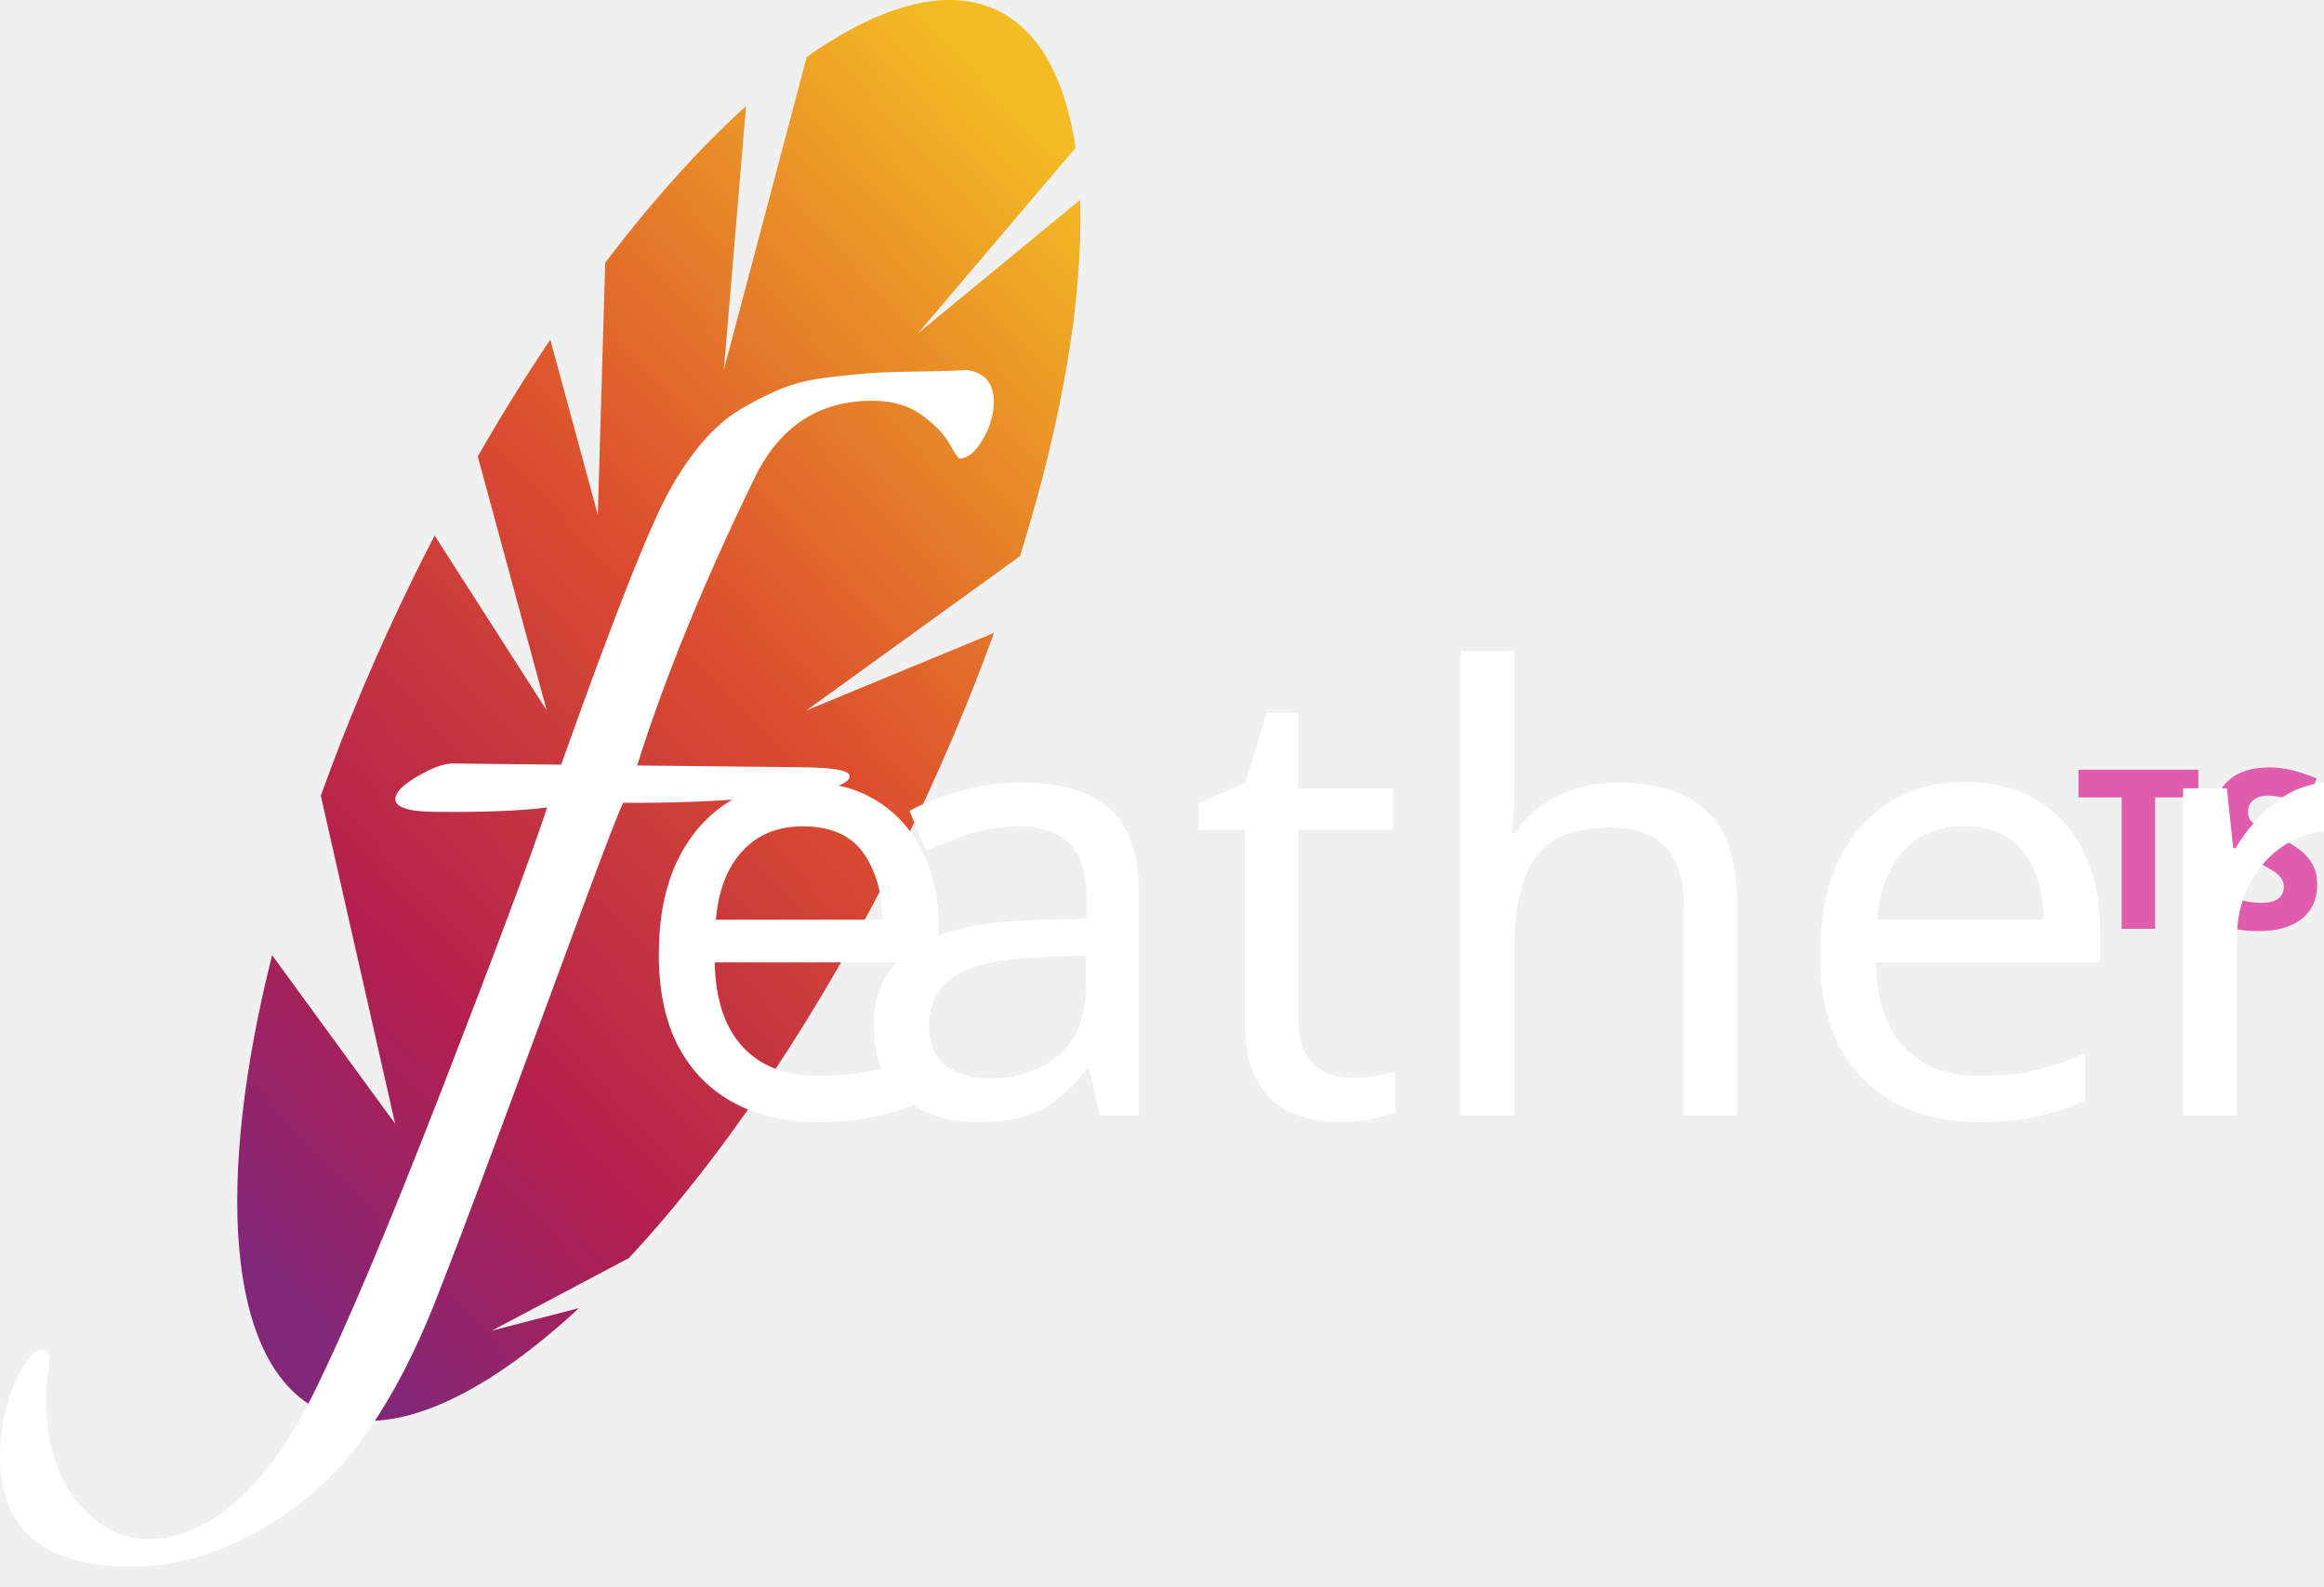
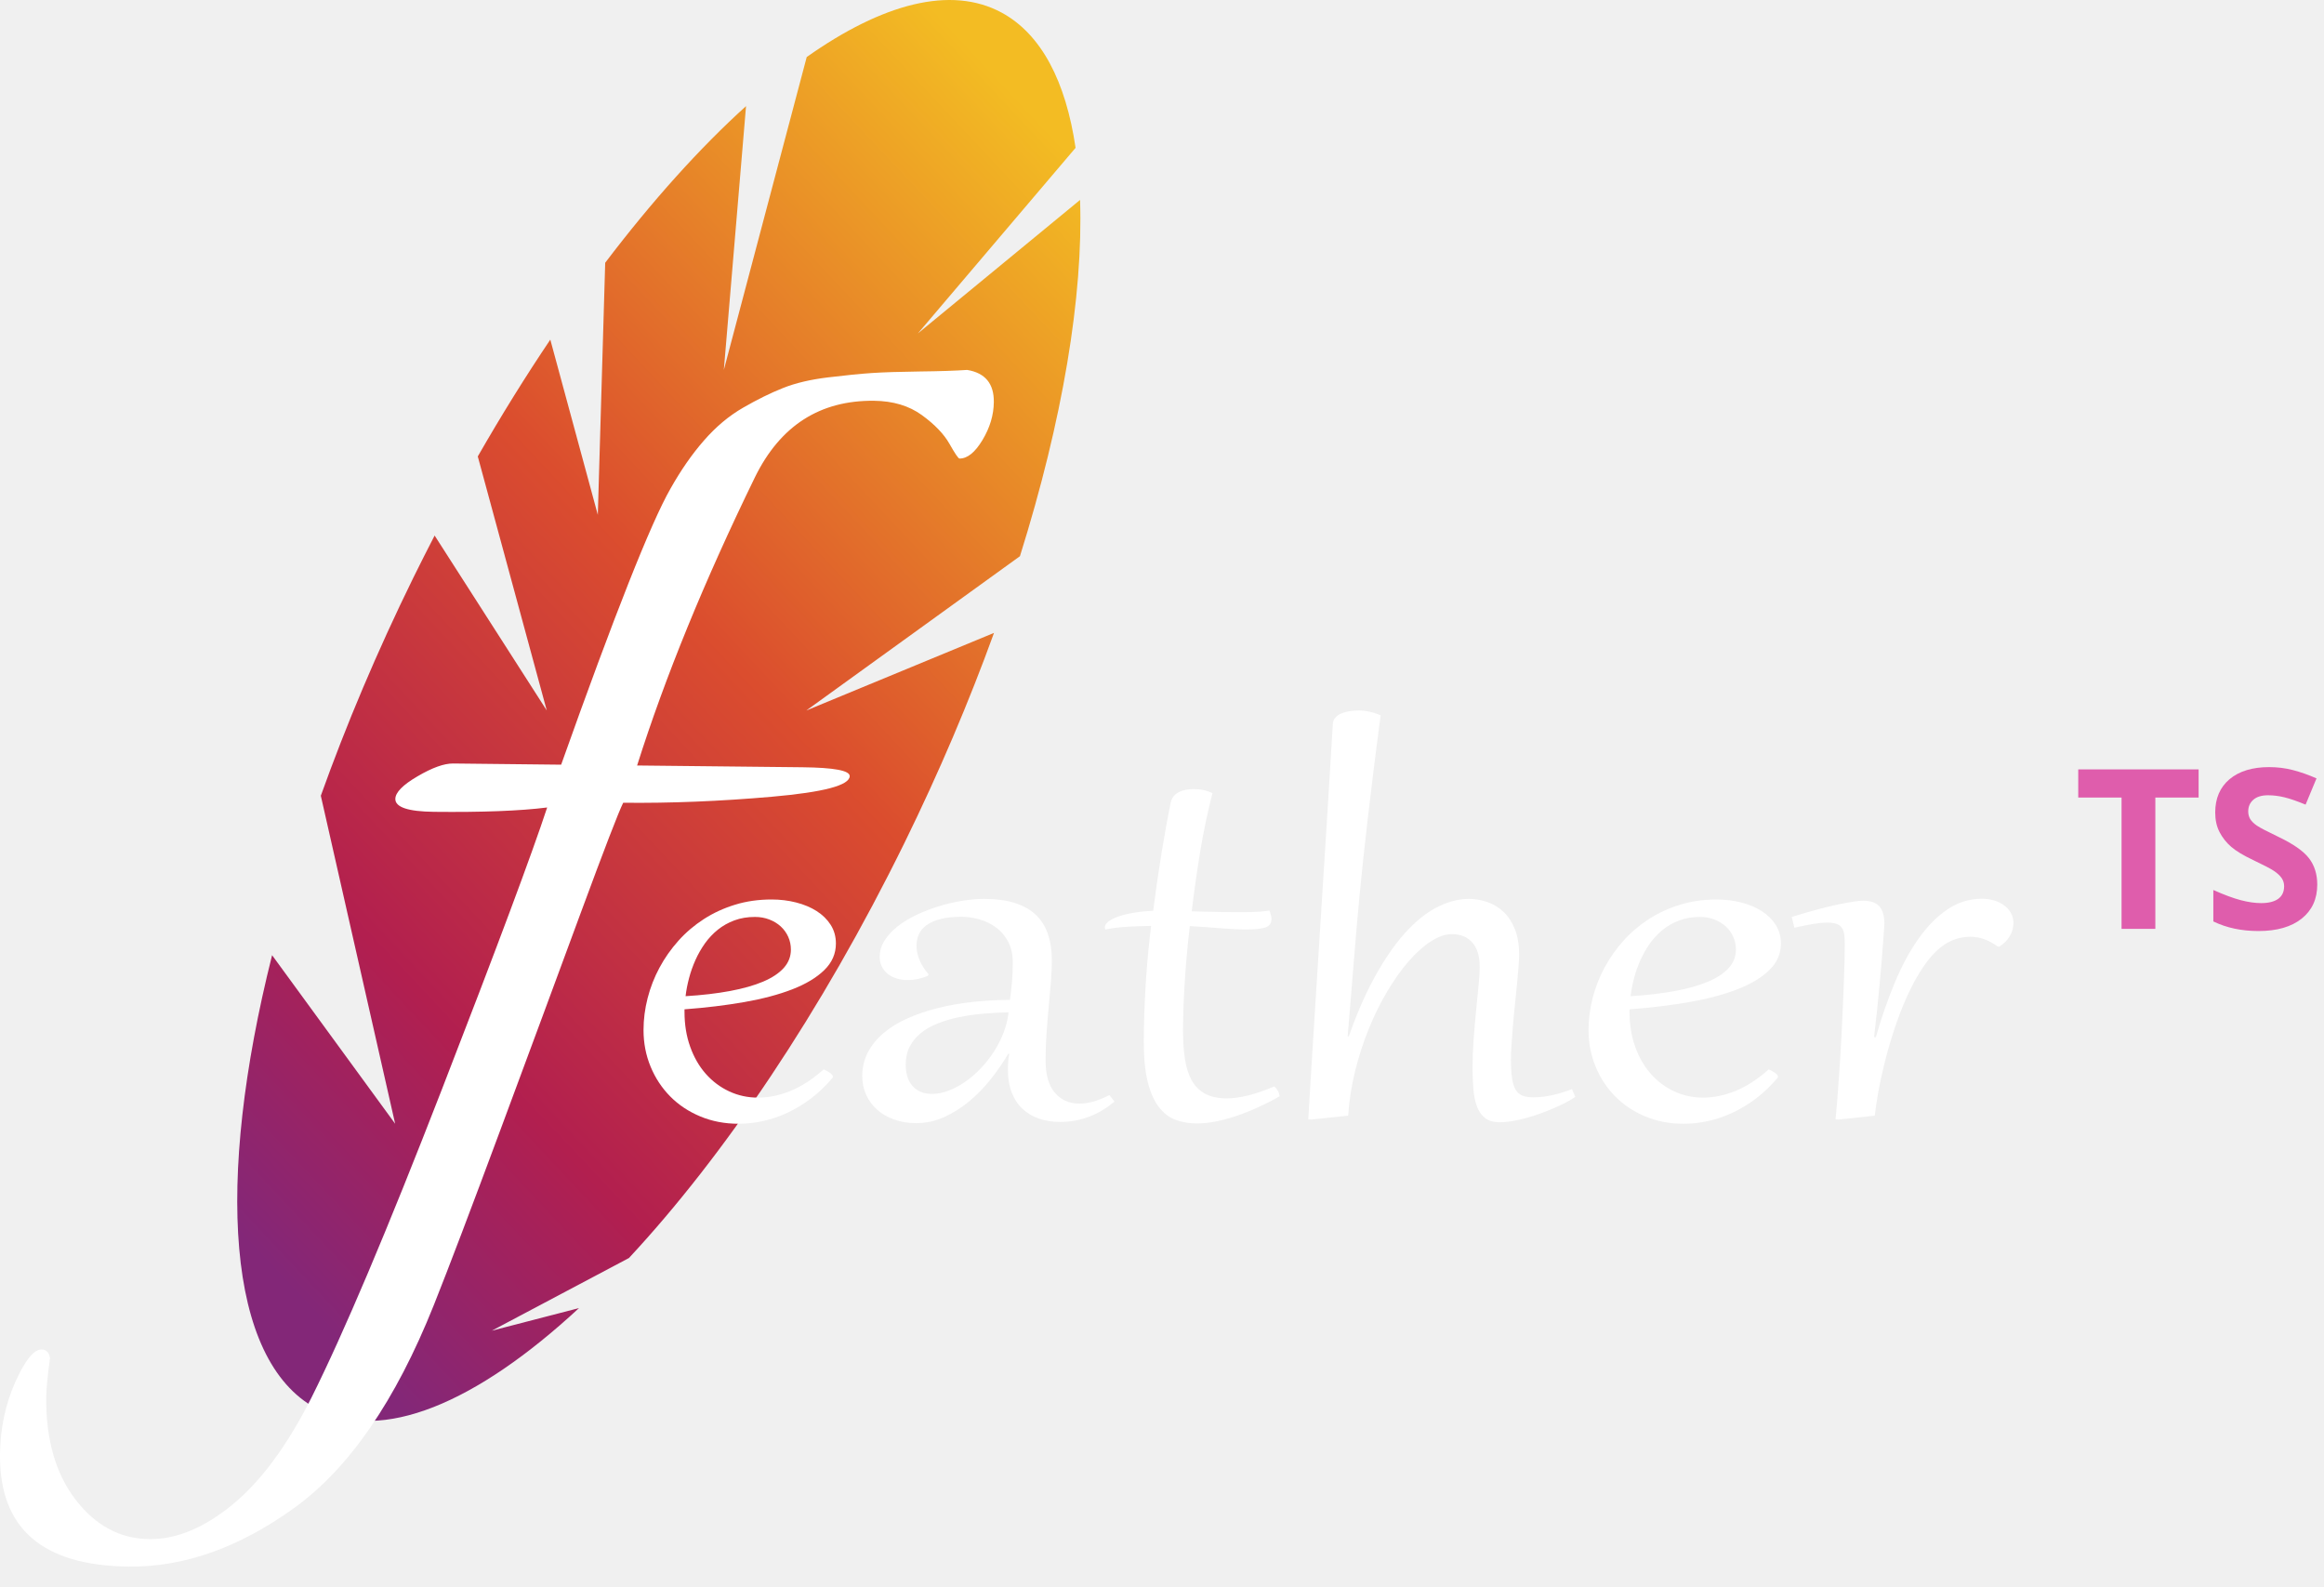
<svg xmlns="http://www.w3.org/2000/svg" width="100%" height="100%" viewBox="0 0 63 43" version="1.1" xml:space="preserve" style="fill-rule:evenodd;clip-rule:evenodd;stroke-linejoin:round;stroke-miterlimit:1.414;">
  <g>
-     <g>
-       <path d="M8.697,21.569c0.687,-1.919 1.524,-3.906 2.506,-5.906c0.191,-0.387 0.384,-0.769 0.579,-1.147l3.04,4.742l-1.87,-6.886c0.639,-1.114 1.297,-2.173 1.966,-3.166l1.288,4.75l0.2,-6.834c1.277,-1.682 2.569,-3.116 3.818,-4.246l-0.602,7.151l2.247,-8.481c2.054,-1.452 3.91,-1.945 5.282,-1.205c1.082,0.585 1.743,1.873 2.006,3.666l-4.275,5.031l4.397,-3.619c0.088,2.606 -0.472,5.965 -1.63,9.657l-5.791,4.182l5.088,-2.103c-0.672,1.854 -1.484,3.769 -2.43,5.697c-2.254,4.588 -4.898,8.487 -7.466,11.247l-3.718,1.97l2.364,-0.613c-2.774,2.571 -5.355,3.675 -7.128,2.718c-2.424,-1.309 -2.734,-6.145 -1.192,-12.283l3.336,4.569l-2.015,-8.891Z" style="fill:url(#_Linear1);" />
-       <text x="56.217px" y="25.177px" style="font-family:'OpenSans-Bold', 'Open Sans', sans-serif;font-weight:700;font-size:6.053px;fill:#df5dac;">TS</text>
-       <path d="M26.218,10.027c0.488,0.08 0.729,0.371 0.723,0.871c-0.003,0.351 -0.106,0.694 -0.308,1.03c-0.202,0.336 -0.41,0.503 -0.623,0.501c-0.031,-0.001 -0.121,-0.133 -0.271,-0.398c-0.149,-0.264 -0.398,-0.524 -0.746,-0.778c-0.349,-0.254 -0.782,-0.384 -1.3,-0.39c-1.465,-0.015 -2.54,0.674 -3.226,2.069c-1.373,2.815 -2.438,5.421 -3.196,7.817l4.484,0.048c0.854,0.009 1.28,0.089 1.279,0.239c-0.003,0.251 -0.707,0.437 -2.111,0.56c-1.405,0.123 -2.748,0.177 -4.029,0.163c-0.125,0.249 -0.509,1.247 -1.154,2.993c-0.644,1.746 -1.366,3.698 -2.168,5.856c-0.801,2.157 -1.405,3.747 -1.813,4.77c-1.035,2.593 -2.298,4.426 -3.789,5.5c-1.491,1.073 -2.984,1.602 -4.479,1.585c-2.349,-0.025 -3.512,-1.039 -3.491,-3.042c0.008,-0.701 0.144,-1.351 0.41,-1.949c0.266,-0.598 0.506,-0.896 0.719,-0.894c0.122,0.001 0.198,0.077 0.227,0.228c-0.067,0.5 -0.101,0.85 -0.103,1.05c-0.013,1.152 0.252,2.082 0.793,2.789c0.542,0.707 1.209,1.065 2.002,1.073c0.733,0.008 1.483,-0.303 2.253,-0.934c0.769,-0.63 1.481,-1.593 2.136,-2.888c0.873,-1.743 2.055,-4.536 3.545,-8.376c1.491,-3.841 2.441,-6.385 2.851,-7.633c-0.733,0.093 -1.756,0.132 -3.067,0.118c-0.702,-0.008 -1.051,-0.124 -1.049,-0.35c0.002,-0.175 0.202,-0.38 0.602,-0.613c0.399,-0.234 0.72,-0.349 0.964,-0.347l2.929,0.032c1.447,-4.067 2.435,-6.56 2.963,-7.481c0.28,-0.498 0.582,-0.933 0.907,-1.305c0.324,-0.372 0.678,-0.669 1.062,-0.89c0.384,-0.222 0.744,-0.399 1.081,-0.533c0.337,-0.135 0.742,-0.23 1.216,-0.288c0.473,-0.057 0.87,-0.097 1.191,-0.119c0.321,-0.021 0.755,-0.035 1.305,-0.042c0.549,-0.006 0.976,-0.021 1.281,-0.042Z" style="fill:#fff;fill-rule:nonzero;" />
-       <text x="16.953px" y="30.241px" style="font-family:'Gabriola', fantasy;font-size:16.564px;fill:#fff;">e<tspan x="22.92px 29.847px 34.543px 42.571px 48.538px " y="30.241px 30.241px 30.241px 30.241px 30.241px ">ather</tspan>
-       </text>
-     </g>
+     <path d="M8.697,21.569c0.687,-1.919 1.524,-3.906 2.506,-5.906c0.191,-0.387 0.384,-0.769 0.579,-1.147l3.04,4.742l-1.87,-6.886c0.639,-1.114 1.297,-2.173 1.966,-3.166l1.288,4.75l0.2,-6.834c1.277,-1.682 2.569,-3.116 3.818,-4.246l-0.602,7.151l2.247,-8.481c2.054,-1.452 3.91,-1.945 5.282,-1.205c1.082,0.585 1.743,1.873 2.006,3.666l-4.275,5.031l4.397,-3.619c0.088,2.606 -0.472,5.965 -1.63,9.657l-5.791,4.182l5.088,-2.103c-0.672,1.854 -1.484,3.769 -2.43,5.697c-2.254,4.588 -4.898,8.487 -7.466,11.247l-3.718,1.97l2.364,-0.613c-2.774,2.571 -5.355,3.675 -7.128,2.718c-2.424,-1.309 -2.734,-6.145 -1.192,-12.283l3.336,4.569l-2.015,-8.891Z" style="fill:url(#_Linear1);" />
+     <path d="M58.428,25.177l-0.916,0l0,-3.559l-1.174,0l0,-0.763l3.263,0l0,0.763l-1.173,0l0,3.559Z" style="fill:#df5dac;fill-rule:nonzero;" />
+     <path d="M62.817,23.977c0,0.39 -0.14,0.697 -0.421,0.922c-0.281,0.224 -0.671,0.337 -1.172,0.337c-0.461,0 -0.869,-0.087 -1.224,-0.26l0,-0.852c0.292,0.13 0.539,0.222 0.741,0.275c0.202,0.053 0.387,0.08 0.554,0.08c0.201,0 0.355,-0.038 0.463,-0.115c0.107,-0.077 0.161,-0.191 0.161,-0.343c0,-0.085 -0.024,-0.16 -0.071,-0.226c-0.047,-0.066 -0.117,-0.13 -0.209,-0.191c-0.091,-0.061 -0.278,-0.158 -0.56,-0.292c-0.264,-0.125 -0.462,-0.244 -0.594,-0.358c-0.132,-0.114 -0.237,-0.247 -0.316,-0.399c-0.079,-0.152 -0.118,-0.329 -0.118,-0.532c0,-0.382 0.129,-0.683 0.388,-0.902c0.26,-0.218 0.618,-0.328 1.075,-0.328c0.224,0 0.439,0.027 0.643,0.08c0.204,0.053 0.417,0.128 0.64,0.225l-0.296,0.712c-0.23,-0.095 -0.421,-0.161 -0.572,-0.198c-0.151,-0.037 -0.299,-0.056 -0.445,-0.056c-0.173,0 -0.306,0.04 -0.399,0.121c-0.092,0.081 -0.139,0.186 -0.139,0.316c0,0.081 0.019,0.151 0.056,0.212c0.038,0.06 0.098,0.118 0.179,0.174c0.082,0.056 0.276,0.157 0.581,0.303c0.404,0.193 0.681,0.387 0.831,0.581c0.149,0.194 0.224,0.432 0.224,0.714Z" style="fill:#df5dac;fill-rule:nonzero;" />
+     <path d="M26.218,10.027c0.488,0.08 0.729,0.371 0.723,0.871c-0.003,0.351 -0.106,0.694 -0.308,1.03c-0.202,0.336 -0.41,0.503 -0.623,0.501c-0.031,-0.001 -0.121,-0.133 -0.271,-0.398c-0.149,-0.264 -0.398,-0.524 -0.746,-0.778c-0.349,-0.254 -0.782,-0.384 -1.3,-0.39c-1.465,-0.015 -2.54,0.674 -3.226,2.069c-1.373,2.815 -2.438,5.421 -3.196,7.817l4.484,0.048c0.854,0.009 1.28,0.089 1.279,0.239c-0.003,0.251 -0.707,0.437 -2.111,0.56c-1.405,0.123 -2.748,0.177 -4.029,0.163c-0.125,0.249 -0.509,1.247 -1.154,2.993c-0.644,1.746 -1.366,3.698 -2.168,5.856c-0.801,2.157 -1.405,3.747 -1.813,4.77c-1.035,2.593 -2.298,4.426 -3.789,5.5c-1.491,1.073 -2.984,1.602 -4.479,1.585c-2.349,-0.025 -3.512,-1.039 -3.491,-3.042c0.008,-0.701 0.144,-1.351 0.41,-1.949c0.266,-0.598 0.506,-0.896 0.719,-0.894c0.122,0.001 0.198,0.077 0.227,0.228c-0.067,0.5 -0.101,0.85 -0.103,1.05c-0.013,1.152 0.252,2.082 0.793,2.789c0.542,0.707 1.209,1.065 2.002,1.073c0.733,0.008 1.483,-0.303 2.253,-0.934c0.769,-0.63 1.481,-1.593 2.136,-2.888c0.873,-1.743 2.055,-4.536 3.545,-8.376c1.491,-3.841 2.441,-6.385 2.851,-7.633c-0.733,0.093 -1.756,0.132 -3.067,0.118c-0.702,-0.008 -1.051,-0.124 -1.049,-0.35c0.002,-0.175 0.202,-0.38 0.602,-0.613c0.399,-0.234 0.72,-0.349 0.964,-0.347l2.929,0.032c1.447,-4.067 2.435,-6.56 2.963,-7.481c0.28,-0.498 0.582,-0.933 0.907,-1.305c0.324,-0.372 0.678,-0.669 1.062,-0.89c0.384,-0.222 0.744,-0.399 1.081,-0.533c0.337,-0.135 0.742,-0.23 1.216,-0.288c0.473,-0.057 0.87,-0.097 1.191,-0.119c0.321,-0.021 0.755,-0.035 1.305,-0.042c0.549,-0.006 0.976,-0.021 1.281,-0.042Z" style="fill:#fff;fill-rule:nonzero;" />
+     <path d="M22.329,28.987c0.019,0.009 0.044,0.02 0.074,0.035c0.03,0.015 0.057,0.031 0.082,0.048c0.026,0.018 0.048,0.037 0.067,0.057c0.019,0.02 0.028,0.04 0.028,0.059c0,0.01 -0.005,0.021 -0.014,0.032c-0.177,0.21 -0.367,0.393 -0.57,0.548c-0.203,0.155 -0.414,0.284 -0.634,0.388c-0.219,0.104 -0.442,0.181 -0.669,0.231c-0.227,0.05 -0.45,0.075 -0.671,0.075c-0.378,0 -0.725,-0.067 -1.04,-0.199c-0.315,-0.132 -0.587,-0.312 -0.814,-0.542c-0.226,-0.229 -0.404,-0.498 -0.531,-0.806c-0.128,-0.309 -0.192,-0.64 -0.192,-0.993c0,-0.289 0.037,-0.577 0.111,-0.866c0.074,-0.288 0.181,-0.563 0.322,-0.825c0.14,-0.261 0.311,-0.504 0.513,-0.73c0.201,-0.225 0.431,-0.42 0.688,-0.586c0.257,-0.166 0.539,-0.296 0.846,-0.39c0.307,-0.095 0.638,-0.142 0.991,-0.142c0.233,0 0.455,0.027 0.666,0.081c0.212,0.054 0.397,0.132 0.556,0.233c0.159,0.101 0.286,0.226 0.381,0.374c0.094,0.148 0.141,0.317 0.141,0.505c0,0.275 -0.104,0.515 -0.314,0.72c-0.21,0.205 -0.499,0.379 -0.868,0.522c-0.368,0.143 -0.803,0.258 -1.302,0.346c-0.5,0.087 -1.04,0.153 -1.62,0.196l0,0.068c0,0.346 0.051,0.661 0.154,0.947c0.102,0.286 0.243,0.53 0.423,0.734c0.18,0.203 0.391,0.362 0.634,0.475c0.242,0.113 0.504,0.17 0.785,0.17c0.283,0 0.574,-0.06 0.872,-0.18c0.298,-0.12 0.6,-0.315 0.905,-0.585Zm-0.889,-3.247c0,-0.124 -0.024,-0.24 -0.073,-0.348c-0.049,-0.108 -0.116,-0.201 -0.203,-0.281c-0.087,-0.079 -0.19,-0.142 -0.31,-0.188c-0.12,-0.046 -0.249,-0.069 -0.388,-0.069c-0.204,0 -0.39,0.031 -0.557,0.093c-0.168,0.062 -0.317,0.147 -0.45,0.253c-0.132,0.107 -0.249,0.231 -0.35,0.372c-0.1,0.142 -0.186,0.292 -0.257,0.451c-0.071,0.159 -0.129,0.322 -0.173,0.49c-0.044,0.167 -0.076,0.33 -0.094,0.489c0.447,-0.027 0.848,-0.074 1.203,-0.14c0.355,-0.066 0.654,-0.151 0.898,-0.254c0.245,-0.104 0.431,-0.228 0.561,-0.372c0.129,-0.145 0.193,-0.31 0.193,-0.496Z" style="fill:#fff;fill-rule:nonzero;" />
+     <path d="M27.455,26.084c0,-0.213 -0.041,-0.398 -0.123,-0.554c-0.082,-0.157 -0.189,-0.285 -0.322,-0.384c-0.132,-0.1 -0.282,-0.174 -0.449,-0.223c-0.167,-0.048 -0.334,-0.073 -0.501,-0.073c-0.224,0 -0.413,0.021 -0.567,0.061c-0.155,0.041 -0.28,0.096 -0.376,0.166c-0.096,0.07 -0.166,0.153 -0.208,0.249c-0.043,0.095 -0.064,0.198 -0.064,0.309c0,0.129 0.027,0.259 0.083,0.39c0.055,0.131 0.136,0.258 0.243,0.382l-0.019,0.045c-0.179,0.075 -0.361,0.113 -0.544,0.113c-0.107,0 -0.207,-0.014 -0.3,-0.042c-0.093,-0.029 -0.173,-0.07 -0.241,-0.124c-0.068,-0.054 -0.121,-0.12 -0.161,-0.198c-0.039,-0.078 -0.059,-0.166 -0.059,-0.263c0,-0.159 0.045,-0.308 0.135,-0.449c0.09,-0.14 0.209,-0.268 0.357,-0.384c0.148,-0.116 0.32,-0.22 0.515,-0.311c0.196,-0.092 0.398,-0.169 0.606,-0.233c0.208,-0.063 0.416,-0.112 0.626,-0.145c0.21,-0.034 0.404,-0.051 0.584,-0.051c0.331,0 0.614,0.038 0.849,0.113c0.235,0.076 0.425,0.186 0.572,0.33c0.146,0.144 0.254,0.319 0.321,0.524c0.068,0.205 0.102,0.436 0.102,0.695c0,0.178 -0.009,0.374 -0.026,0.587c-0.017,0.213 -0.037,0.436 -0.059,0.669c-0.022,0.233 -0.042,0.474 -0.059,0.722c-0.018,0.248 -0.026,0.494 -0.026,0.74c0,0.388 0.084,0.68 0.253,0.875c0.168,0.196 0.39,0.294 0.664,0.294c0.243,0 0.514,-0.077 0.813,-0.231l0.138,0.174c-0.212,0.181 -0.442,0.318 -0.691,0.412c-0.249,0.095 -0.51,0.142 -0.785,0.142c-0.205,0 -0.394,-0.03 -0.567,-0.089c-0.173,-0.059 -0.323,-0.148 -0.449,-0.265c-0.126,-0.117 -0.224,-0.265 -0.293,-0.443c-0.07,-0.178 -0.104,-0.384 -0.104,-0.618c0,-0.071 0.002,-0.141 0.007,-0.211c0.004,-0.07 0.015,-0.144 0.03,-0.222l-0.028,0c-0.136,0.232 -0.292,0.46 -0.471,0.685c-0.178,0.225 -0.373,0.426 -0.586,0.603c-0.213,0.176 -0.44,0.319 -0.681,0.429c-0.241,0.109 -0.494,0.163 -0.759,0.163c-0.217,0 -0.416,-0.032 -0.595,-0.097c-0.18,-0.064 -0.334,-0.153 -0.461,-0.267c-0.128,-0.113 -0.227,-0.247 -0.298,-0.402c-0.071,-0.155 -0.107,-0.324 -0.107,-0.508c0,-0.237 0.052,-0.452 0.154,-0.647c0.102,-0.194 0.244,-0.368 0.426,-0.521c0.181,-0.154 0.398,-0.287 0.65,-0.399c0.252,-0.111 0.526,-0.205 0.822,-0.279c0.297,-0.074 0.61,-0.129 0.941,-0.165c0.331,-0.037 0.669,-0.055 1.012,-0.055c0.022,-0.17 0.04,-0.334 0.055,-0.493c0.014,-0.159 0.021,-0.335 0.021,-0.526Zm-2.903,2.778c0,0.105 0.013,0.206 0.04,0.301c0.027,0.096 0.069,0.18 0.128,0.253c0.058,0.073 0.132,0.13 0.222,0.172c0.09,0.042 0.198,0.063 0.324,0.063c0.142,0 0.288,-0.029 0.439,-0.085c0.152,-0.057 0.301,-0.135 0.447,-0.235c0.147,-0.1 0.287,-0.219 0.421,-0.358c0.134,-0.139 0.255,-0.29 0.362,-0.455c0.107,-0.164 0.196,-0.337 0.267,-0.519c0.071,-0.182 0.117,-0.369 0.139,-0.56c-0.233,0.005 -0.465,0.018 -0.695,0.038c-0.23,0.02 -0.448,0.052 -0.655,0.095c-0.206,0.043 -0.397,0.1 -0.574,0.17c-0.177,0.07 -0.329,0.157 -0.456,0.261c-0.128,0.104 -0.228,0.226 -0.301,0.368c-0.072,0.141 -0.108,0.305 -0.108,0.491Z" style="fill:#fff;fill-rule:nonzero;" />
+     <path d="M32.869,21.498c-0.133,0.512 -0.244,1.041 -0.334,1.587c-0.089,0.546 -0.166,1.085 -0.229,1.616c0.148,0.005 0.293,0.009 0.433,0.012c0.14,0.003 0.271,0.005 0.392,0.008c0.122,0.003 0.232,0.004 0.331,0.004c0.1,0 0.182,0 0.248,0c0.287,0 0.522,-0.015 0.705,-0.044c0.016,0.045 0.028,0.087 0.038,0.125c0.009,0.038 0.014,0.073 0.014,0.105c0,0.119 -0.058,0.196 -0.173,0.231c-0.115,0.035 -0.281,0.052 -0.498,0.052c-0.208,0 -0.441,-0.011 -0.698,-0.032c-0.257,-0.022 -0.538,-0.042 -0.844,-0.061c-0.035,0.289 -0.064,0.57 -0.087,0.843c-0.024,0.274 -0.043,0.532 -0.057,0.775c-0.014,0.242 -0.025,0.468 -0.031,0.675c-0.006,0.208 -0.009,0.388 -0.009,0.542c0,0.288 0.017,0.546 0.052,0.772c0.034,0.227 0.096,0.419 0.184,0.577c0.088,0.157 0.21,0.278 0.364,0.362c0.155,0.083 0.35,0.125 0.587,0.125c0.17,0 0.36,-0.026 0.569,-0.077c0.21,-0.051 0.449,-0.133 0.717,-0.247c0.085,0.073 0.134,0.162 0.146,0.267c-0.195,0.111 -0.392,0.211 -0.591,0.302c-0.198,0.09 -0.394,0.168 -0.586,0.232c-0.192,0.065 -0.378,0.115 -0.558,0.15c-0.18,0.035 -0.35,0.052 -0.511,0.052c-0.211,0 -0.404,-0.033 -0.579,-0.099c-0.175,-0.066 -0.326,-0.183 -0.454,-0.351c-0.128,-0.169 -0.227,-0.396 -0.298,-0.682c-0.071,-0.286 -0.106,-0.647 -0.106,-1.084c0,-0.245 0.005,-0.498 0.014,-0.758c0.01,-0.26 0.022,-0.524 0.038,-0.791c0.016,-0.266 0.036,-0.533 0.061,-0.8c0.026,-0.267 0.054,-0.53 0.085,-0.789c-0.249,0.003 -0.479,0.012 -0.692,0.026c-0.213,0.015 -0.395,0.039 -0.546,0.071c-0.01,-0.016 -0.015,-0.035 -0.015,-0.056c0,-0.057 0.033,-0.11 0.097,-0.16c0.065,-0.05 0.155,-0.095 0.27,-0.136c0.115,-0.04 0.253,-0.074 0.414,-0.101c0.16,-0.027 0.337,-0.046 0.529,-0.056c0.073,-0.564 0.15,-1.096 0.232,-1.598c0.082,-0.501 0.164,-0.949 0.246,-1.342c0.016,-0.07 0.045,-0.128 0.087,-0.174c0.043,-0.046 0.092,-0.083 0.149,-0.109c0.057,-0.027 0.118,-0.046 0.185,-0.057c0.066,-0.011 0.13,-0.016 0.193,-0.016c0.104,0 0.198,0.009 0.282,0.028c0.083,0.019 0.161,0.046 0.234,0.081Z" style="fill:#fff;fill-rule:nonzero;" />
+     <path d="M36.562,28.094c0.242,-0.682 0.5,-1.261 0.773,-1.735c0.272,-0.475 0.55,-0.86 0.832,-1.155c0.282,-0.295 0.563,-0.509 0.844,-0.641c0.28,-0.132 0.548,-0.198 0.804,-0.198c0.176,0 0.346,0.029 0.51,0.087c0.164,0.058 0.31,0.148 0.438,0.269c0.127,0.121 0.229,0.278 0.305,0.469c0.075,0.192 0.113,0.421 0.113,0.688c0,0.08 -0.005,0.19 -0.016,0.329c-0.011,0.139 -0.025,0.294 -0.041,0.465c-0.015,0.171 -0.033,0.351 -0.054,0.54c-0.02,0.189 -0.039,0.375 -0.054,0.558c-0.016,0.184 -0.029,0.357 -0.04,0.522c-0.012,0.164 -0.017,0.306 -0.017,0.425c0,0.21 0.01,0.381 0.031,0.513c0.02,0.132 0.054,0.237 0.101,0.314c0.048,0.076 0.111,0.129 0.189,0.157c0.079,0.029 0.175,0.043 0.289,0.043c0.164,0 0.334,-0.02 0.511,-0.059c0.176,-0.039 0.354,-0.094 0.534,-0.164l0.09,0.211c-0.114,0.078 -0.257,0.157 -0.431,0.238c-0.173,0.081 -0.355,0.155 -0.546,0.223c-0.19,0.067 -0.38,0.122 -0.569,0.163c-0.19,0.042 -0.357,0.063 -0.502,0.063c-0.17,0 -0.304,-0.039 -0.402,-0.117c-0.097,-0.078 -0.171,-0.185 -0.219,-0.32c-0.049,-0.134 -0.081,-0.292 -0.095,-0.473c-0.014,-0.18 -0.021,-0.375 -0.021,-0.582c0,-0.251 0.01,-0.51 0.03,-0.777c0.021,-0.267 0.043,-0.523 0.067,-0.768c0.023,-0.245 0.045,-0.47 0.066,-0.673c0.02,-0.204 0.031,-0.368 0.031,-0.492c0,-0.299 -0.068,-0.523 -0.204,-0.673c-0.135,-0.15 -0.318,-0.224 -0.548,-0.224c-0.18,0 -0.371,0.066 -0.575,0.198c-0.203,0.132 -0.405,0.313 -0.605,0.544c-0.2,0.23 -0.393,0.502 -0.579,0.817c-0.186,0.314 -0.353,0.653 -0.501,1.019c-0.148,0.365 -0.271,0.747 -0.369,1.146c-0.098,0.399 -0.159,0.798 -0.185,1.197l-1.007,0.105l-0.075,-0.004c0.019,-0.318 0.04,-0.669 0.063,-1.053c0.024,-0.384 0.049,-0.792 0.076,-1.224c0.027,-0.431 0.055,-0.88 0.085,-1.348c0.03,-0.468 0.06,-0.945 0.09,-1.43c0.03,-0.485 0.061,-0.974 0.092,-1.468c0.032,-0.493 0.063,-0.98 0.093,-1.462c0.029,-0.481 0.059,-0.952 0.087,-1.413c0.028,-0.461 0.055,-0.902 0.08,-1.323c0.004,-0.064 0.026,-0.12 0.067,-0.167c0.041,-0.048 0.093,-0.085 0.158,-0.114c0.065,-0.028 0.138,-0.049 0.22,-0.062c0.082,-0.014 0.167,-0.02 0.255,-0.02c0.189,0 0.388,0.043 0.596,0.129c-0.073,0.55 -0.137,1.055 -0.194,1.514c-0.057,0.46 -0.108,0.886 -0.154,1.278c-0.045,0.393 -0.086,0.759 -0.123,1.098c-0.036,0.34 -0.069,0.666 -0.099,0.977c-0.03,0.311 -0.057,0.615 -0.083,0.912c-0.025,0.296 -0.05,0.598 -0.075,0.904c-0.025,0.306 -0.051,0.624 -0.078,0.954c-0.027,0.33 -0.056,0.686 -0.088,1.066l0.029,0.004Z" style="fill:#fff;fill-rule:nonzero;" />
+     <path d="M47.947,28.987c0.019,0.009 0.044,0.02 0.074,0.035c0.03,0.015 0.057,0.031 0.082,0.048c0.026,0.018 0.048,0.037 0.067,0.057c0.019,0.02 0.028,0.04 0.028,0.059c0,0.01 -0.005,0.021 -0.014,0.032c-0.177,0.21 -0.367,0.393 -0.57,0.548c-0.203,0.155 -0.414,0.284 -0.634,0.388c-0.219,0.104 -0.442,0.181 -0.669,0.231c-0.227,0.05 -0.45,0.075 -0.671,0.075c-0.378,0 -0.725,-0.067 -1.04,-0.199c-0.315,-0.132 -0.587,-0.312 -0.814,-0.542c-0.226,-0.229 -0.404,-0.498 -0.531,-0.806c-0.128,-0.309 -0.192,-0.64 -0.192,-0.993c0,-0.289 0.037,-0.577 0.111,-0.866c0.074,-0.288 0.181,-0.563 0.322,-0.825c0.14,-0.261 0.311,-0.504 0.513,-0.73c0.201,-0.225 0.431,-0.42 0.688,-0.586c0.257,-0.166 0.539,-0.296 0.846,-0.39c0.307,-0.095 0.638,-0.142 0.991,-0.142c0.233,0 0.455,0.027 0.666,0.081c0.212,0.054 0.397,0.132 0.556,0.233c0.159,0.101 0.286,0.226 0.381,0.374c0.094,0.148 0.141,0.317 0.141,0.505c0,0.275 -0.104,0.515 -0.314,0.72c-0.21,0.205 -0.499,0.379 -0.868,0.522c-0.368,0.143 -0.803,0.258 -1.302,0.346c-0.5,0.087 -1.04,0.153 -1.62,0.196l0,0.068c0,0.346 0.051,0.661 0.154,0.947c0.102,0.286 0.243,0.53 0.423,0.734c0.18,0.203 0.391,0.362 0.634,0.475c0.242,0.113 0.504,0.17 0.785,0.17c0.283,0 0.574,-0.06 0.872,-0.18c0.298,-0.12 0.6,-0.315 0.905,-0.585Zm-0.889,-3.247c0,-0.124 -0.024,-0.24 -0.073,-0.348c-0.049,-0.108 -0.116,-0.201 -0.203,-0.281c-0.087,-0.079 -0.19,-0.142 -0.31,-0.188c-0.12,-0.046 -0.249,-0.069 -0.388,-0.069c-0.204,0 -0.39,0.031 -0.557,0.093c-0.168,0.062 -0.317,0.147 -0.45,0.253c-0.132,0.107 -0.249,0.231 -0.35,0.372c-0.1,0.142 -0.186,0.292 -0.257,0.451c-0.071,0.159 -0.129,0.322 -0.173,0.49c-0.044,0.167 -0.076,0.33 -0.094,0.489c0.447,-0.027 0.848,-0.074 1.203,-0.14c0.355,-0.066 0.654,-0.151 0.898,-0.254c0.245,-0.104 0.431,-0.228 0.561,-0.372c0.129,-0.145 0.193,-0.31 0.193,-0.496Z" style="fill:#fff;fill-rule:nonzero;" />
+     <path d="M49.834,30.346l-0.076,-0.004c0.026,-0.256 0.049,-0.535 0.071,-0.837c0.022,-0.302 0.043,-0.609 0.062,-0.92c0.019,-0.311 0.035,-0.62 0.049,-0.926c0.015,-0.306 0.027,-0.592 0.038,-0.857c0.011,-0.266 0.019,-0.504 0.024,-0.714c0.005,-0.21 0.007,-0.376 0.007,-0.498c0,-0.099 -0.005,-0.186 -0.014,-0.258c-0.01,-0.073 -0.031,-0.134 -0.064,-0.182c-0.033,-0.049 -0.081,-0.085 -0.144,-0.107c-0.063,-0.023 -0.148,-0.035 -0.256,-0.035c-0.053,0 -0.108,0.003 -0.165,0.008c-0.057,0.006 -0.12,0.014 -0.189,0.024c-0.07,0.011 -0.148,0.025 -0.234,0.043c-0.087,0.017 -0.187,0.038 -0.301,0.063l-0.07,-0.292c0.523,-0.161 0.947,-0.275 1.271,-0.341c0.325,-0.066 0.544,-0.099 0.658,-0.099c0.208,0 0.357,0.052 0.447,0.155c0.089,0.104 0.134,0.259 0.134,0.463c0,0.019 -0.003,0.075 -0.009,0.166c-0.006,0.092 -0.015,0.211 -0.026,0.358c-0.011,0.147 -0.025,0.318 -0.04,0.512c-0.016,0.194 -0.034,0.402 -0.055,0.624c-0.02,0.223 -0.043,0.455 -0.068,0.696c-0.026,0.241 -0.052,0.482 -0.081,0.722l0.048,0.004c0.151,-0.528 0.322,-1.021 0.513,-1.478c0.19,-0.457 0.405,-0.854 0.643,-1.191c0.238,-0.337 0.499,-0.602 0.785,-0.795c0.285,-0.193 0.598,-0.289 0.938,-0.289c0.12,0 0.232,0.016 0.336,0.049c0.104,0.032 0.194,0.077 0.269,0.135c0.076,0.058 0.136,0.127 0.18,0.206c0.044,0.08 0.066,0.167 0.066,0.261c0,0.122 -0.031,0.238 -0.092,0.35c-0.061,0.112 -0.158,0.211 -0.291,0.297l-0.038,0c-0.132,-0.094 -0.257,-0.162 -0.375,-0.204c-0.119,-0.042 -0.244,-0.063 -0.376,-0.063c-0.142,0 -0.279,0.023 -0.412,0.069c-0.132,0.046 -0.254,0.112 -0.364,0.198c-0.18,0.14 -0.347,0.326 -0.501,0.556c-0.154,0.231 -0.296,0.486 -0.423,0.767c-0.128,0.28 -0.243,0.575 -0.345,0.883c-0.103,0.309 -0.191,0.61 -0.265,0.902c-0.074,0.293 -0.134,0.568 -0.18,0.825c-0.046,0.258 -0.078,0.474 -0.097,0.649l-0.988,0.105Z" style="fill:#fff;fill-rule:nonzero;" />
  </g>
  <defs>
    <linearGradient id="_Linear1" x1="0" y1="0" x2="1" y2="0" gradientUnits="userSpaceOnUse" gradientTransform="matrix(19.0036,-32.9292,24.4717,25.5713,8.60433,35.6562)">
      <stop offset="0" style="stop-color:#832778;stop-opacity:1" />
      <stop offset="0.22" style="stop-color:#b21f4f;stop-opacity:1" />
      <stop offset="0.56" style="stop-color:#db4d2e;stop-opacity:1" />
      <stop offset="1" style="stop-color:#f3bc23;stop-opacity:1" />
    </linearGradient>
  </defs>
</svg>
